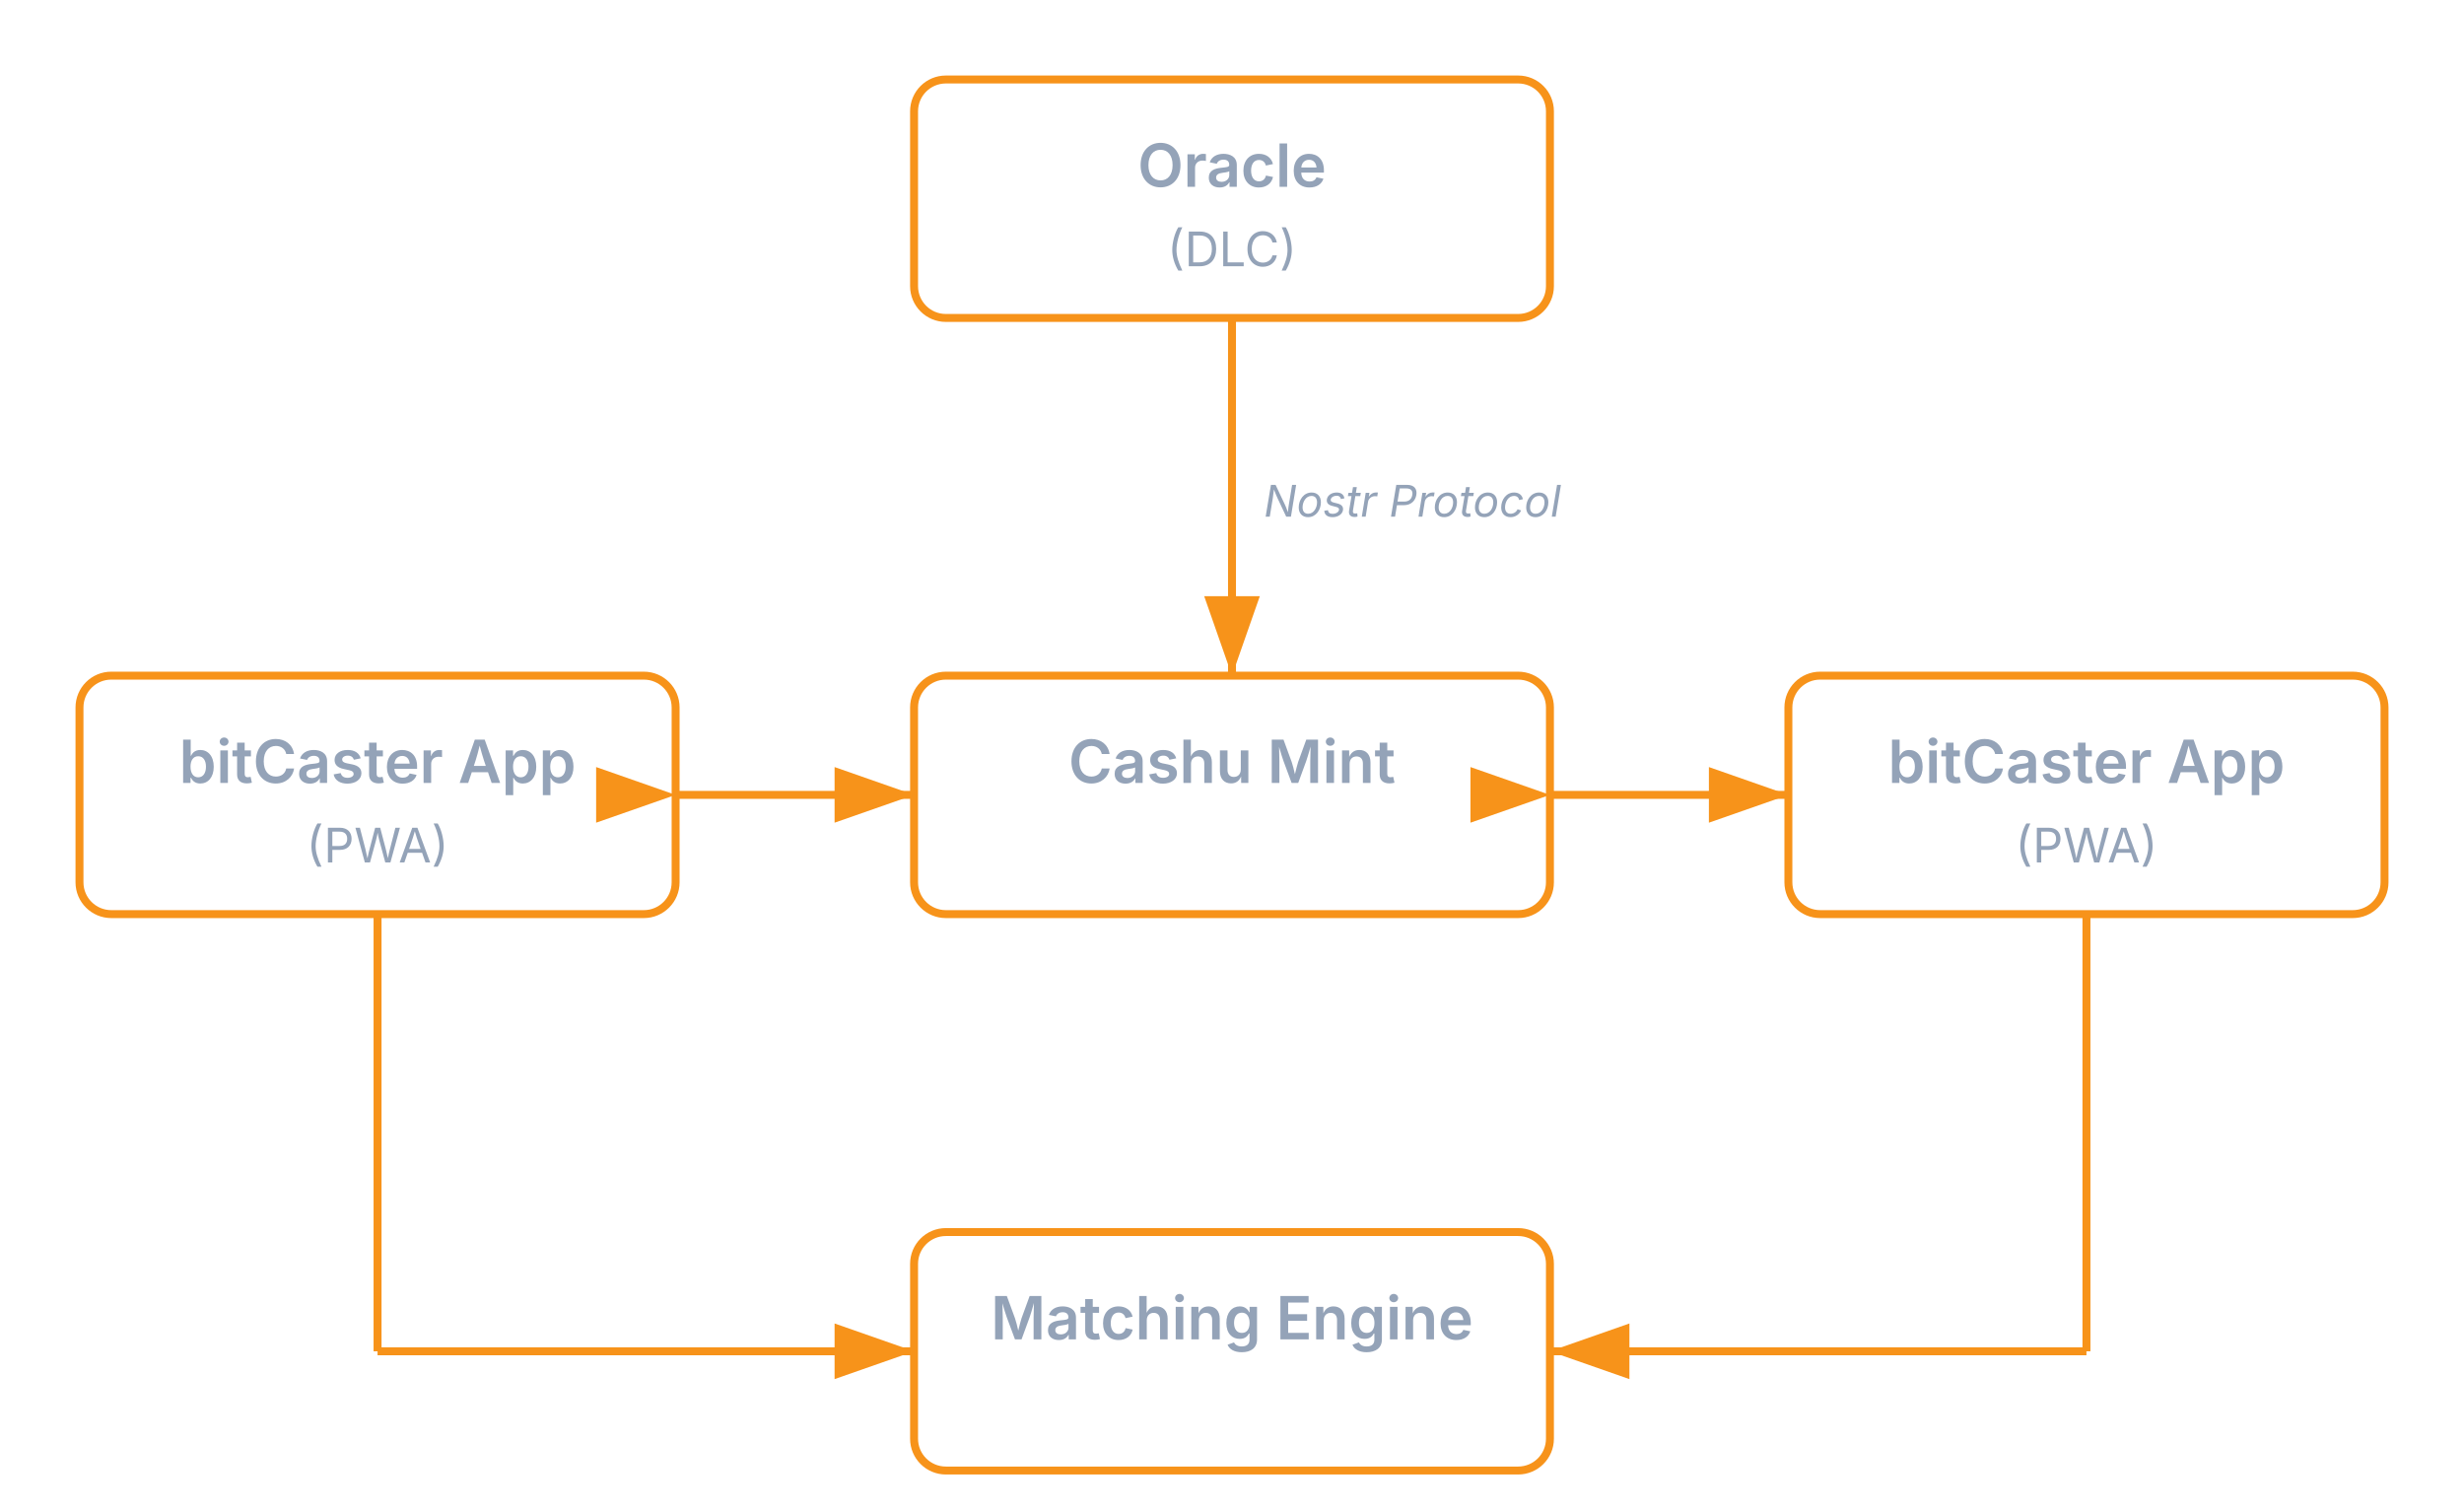
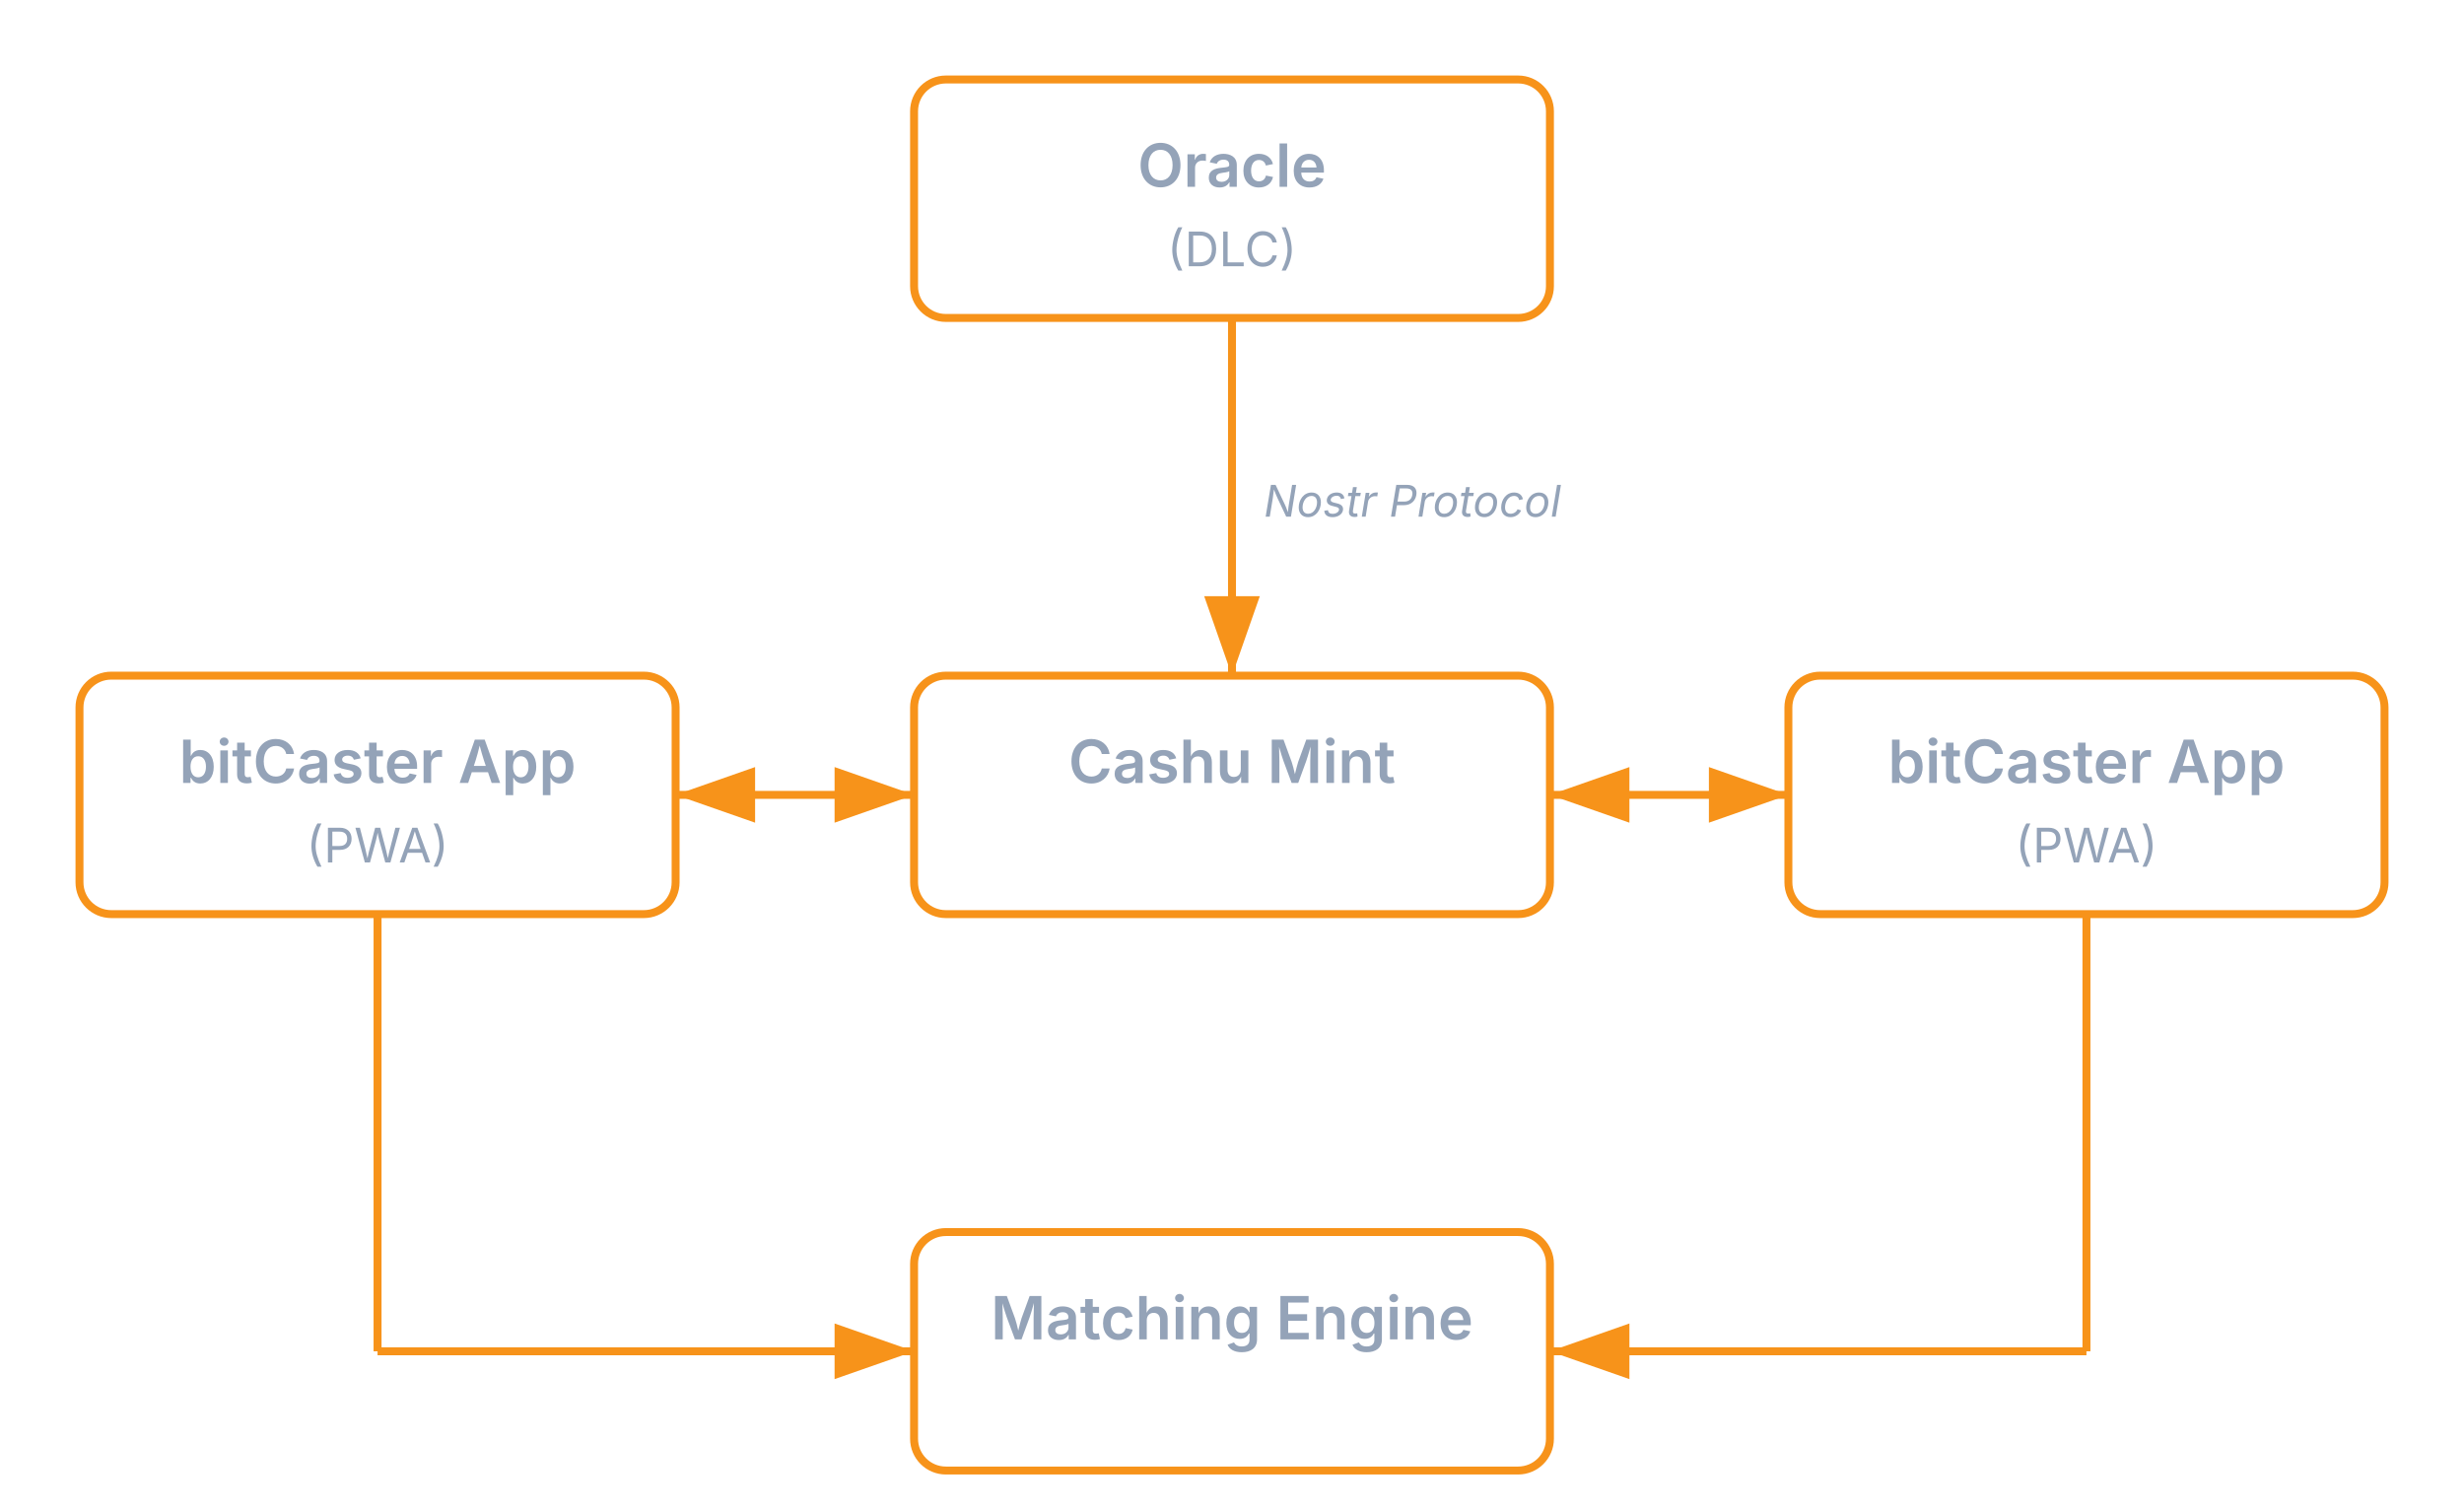
<svg xmlns="http://www.w3.org/2000/svg" viewBox="0 0 620 380" font-family="Inter, sans-serif">
  <defs>
    <marker id="arrow" markerWidth="10" markerHeight="7" refX="10" refY="3.5" orient="auto">
      <polygon points="0 0, 10 3.5, 0 7" fill="#f7931a" />
    </marker>
-     <marker id="arrow-start" markerWidth="10" markerHeight="7" refX="0" refY="3.5" orient="auto-start-reverse">
+     <marker id="arrow-start" markerWidth="10" markerHeight="7" refX="0" refY="3.5" orient="auto">
      <polygon points="10 0, 0 3.5, 10 7" fill="#f7931a" />
    </marker>
  </defs>
  <rect x="230" y="20" width="160" height="60" rx="8" ry="8" fill="none" stroke="#f7931a" stroke-width="2" />
  <text x="310" y="47" text-anchor="middle" fill="#94a3b8" font-size="15" font-weight="600">Oracle</text>
  <text x="310" y="67" text-anchor="middle" fill="#94a3b8" font-size="12">(DLC)</text>
  <rect x="20" y="170" width="150" height="60" rx="8" ry="8" fill="none" stroke="#f7931a" stroke-width="2" />
  <text x="95" y="197" text-anchor="middle" fill="#94a3b8" font-size="15" font-weight="600">bitCaster App</text>
  <text x="95" y="217" text-anchor="middle" fill="#94a3b8" font-size="12">(PWA)</text>
  <rect x="230" y="170" width="160" height="60" rx="8" ry="8" fill="none" stroke="#f7931a" stroke-width="2" />
  <text x="310" y="197" text-anchor="middle" fill="#94a3b8" font-size="15" font-weight="600">Cashu Mint</text>
  <rect x="450" y="170" width="150" height="60" rx="8" ry="8" fill="none" stroke="#f7931a" stroke-width="2" />
  <text x="525" y="197" text-anchor="middle" fill="#94a3b8" font-size="15" font-weight="600">bitCaster App</text>
  <text x="525" y="217" text-anchor="middle" fill="#94a3b8" font-size="12">(PWA)</text>
  <rect x="230" y="310" width="160" height="60" rx="8" ry="8" fill="none" stroke="#f7931a" stroke-width="2" />
  <text x="310" y="337" text-anchor="middle" fill="#94a3b8" font-size="15" font-weight="600">Matching Engine</text>
  <line x1="310" y1="80" x2="310" y2="170" stroke="#f7931a" stroke-width="2" marker-end="url(#arrow)" />
  <text x="318" y="130" fill="#94a3b8" font-size="11" font-style="italic">Nostr Protocol</text>
  <line x1="170" y1="200" x2="230" y2="200" stroke="#f7931a" stroke-width="2" marker-start="url(#arrow-start)" marker-end="url(#arrow)" />
  <line x1="390" y1="200" x2="450" y2="200" stroke="#f7931a" stroke-width="2" marker-start="url(#arrow-start)" marker-end="url(#arrow)" />
  <line x1="95" y1="230" x2="95" y2="340" stroke="#f7931a" stroke-width="2" stroke-dasharray="none" />
  <line x1="95" y1="340" x2="230" y2="340" stroke="#f7931a" stroke-width="2" marker-end="url(#arrow)" />
  <line x1="525" y1="230" x2="525" y2="340" stroke="#f7931a" stroke-width="2" />
  <line x1="525" y1="340" x2="390" y2="340" stroke="#f7931a" stroke-width="2" marker-end="url(#arrow)" />
</svg>
